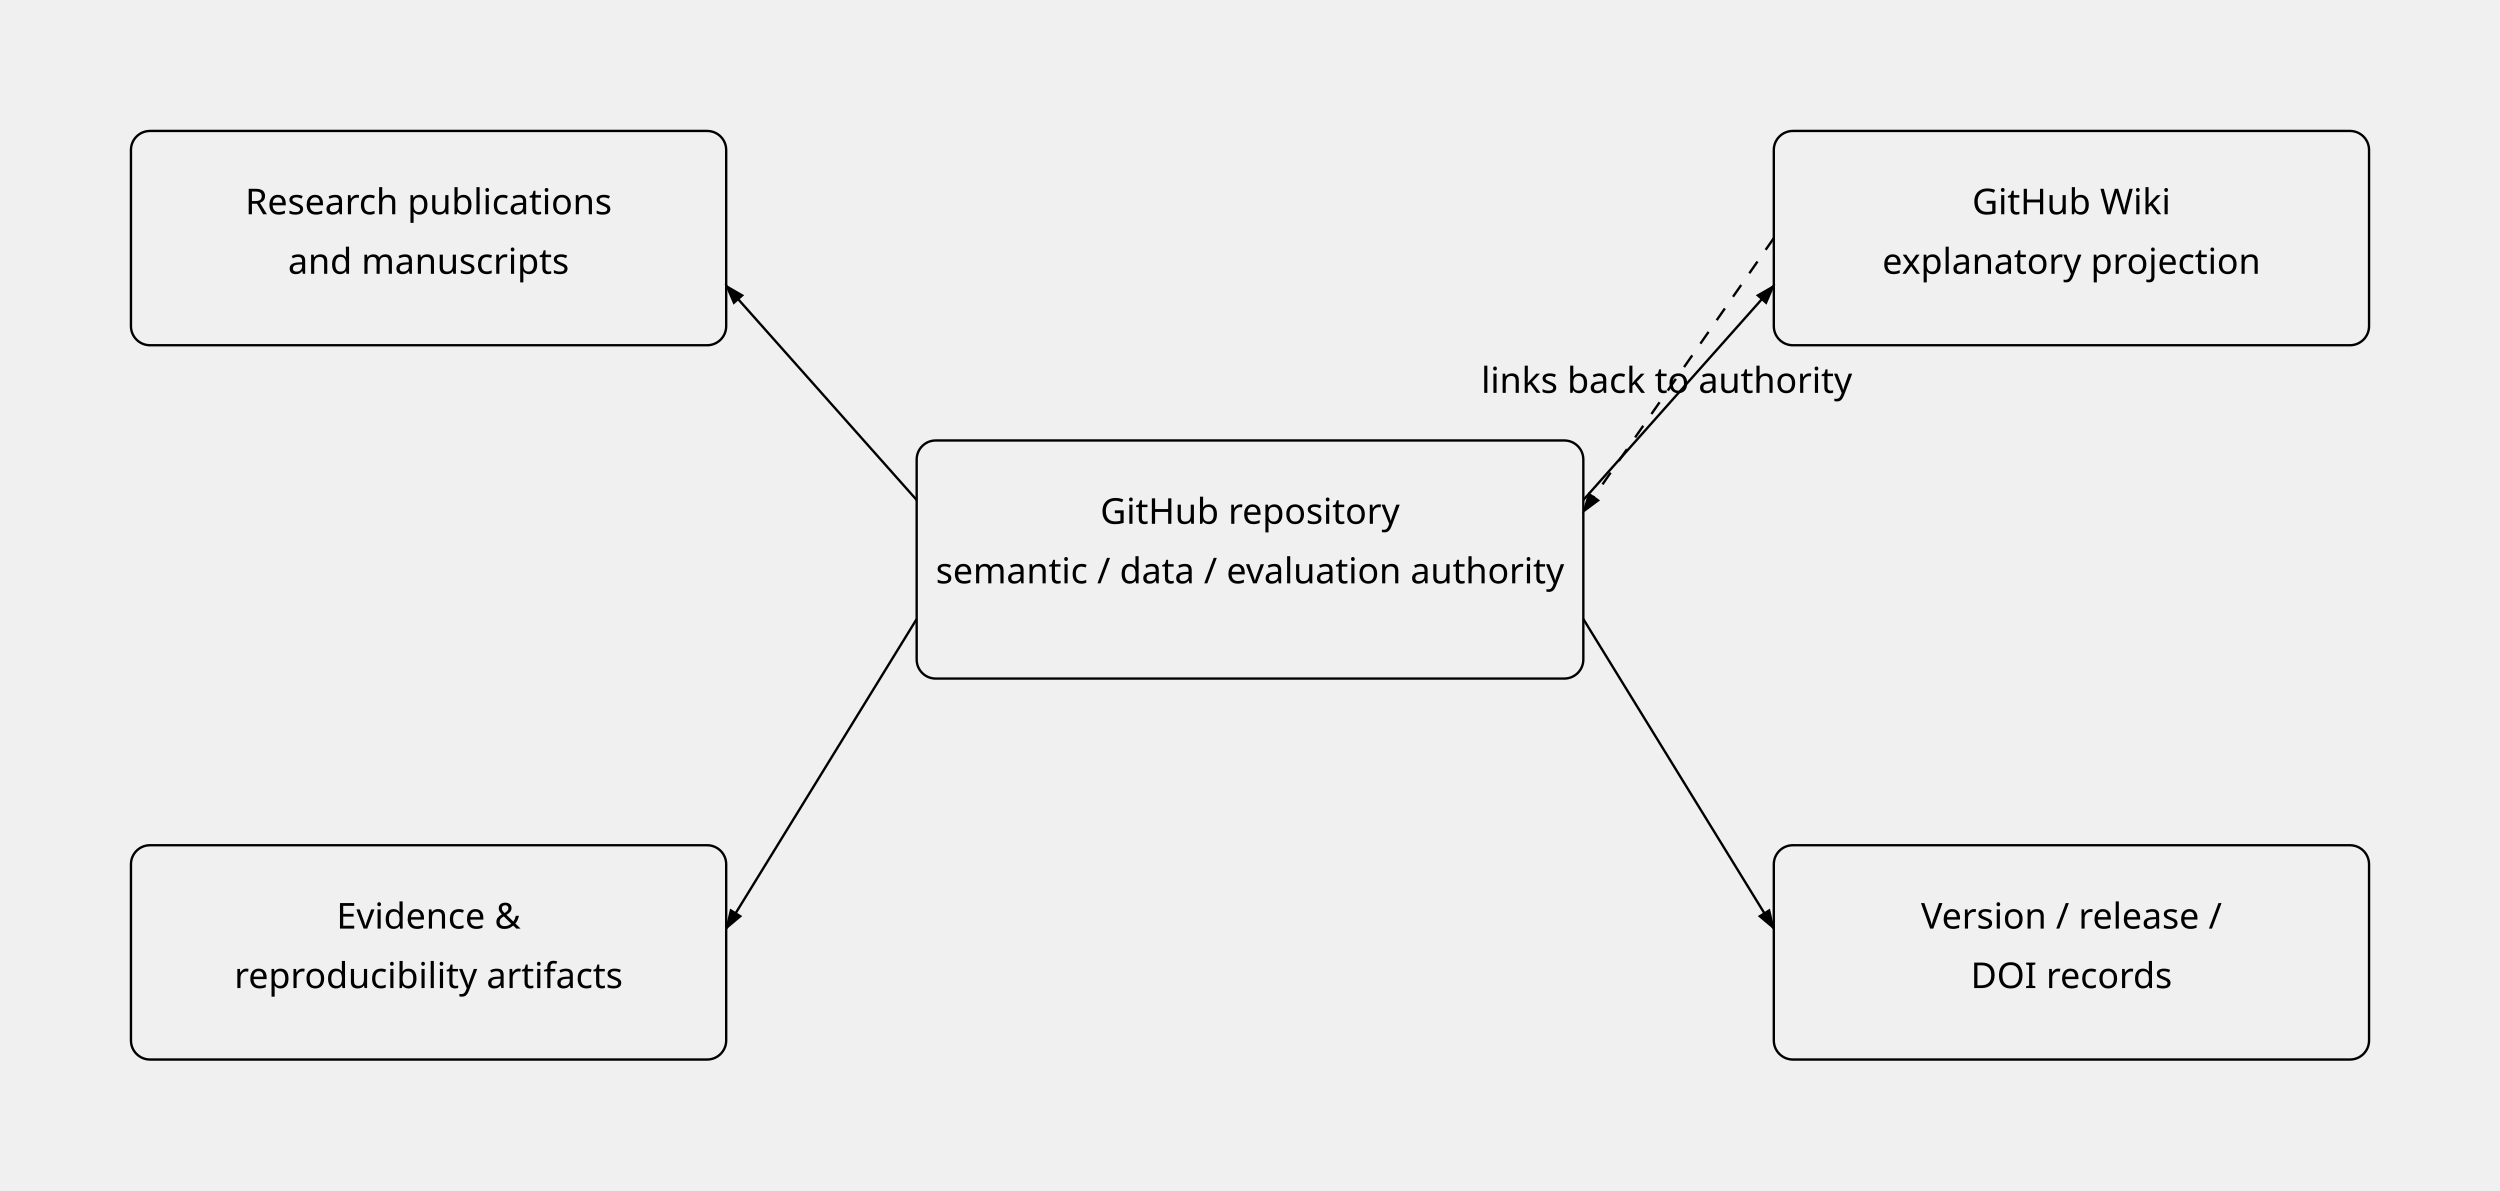
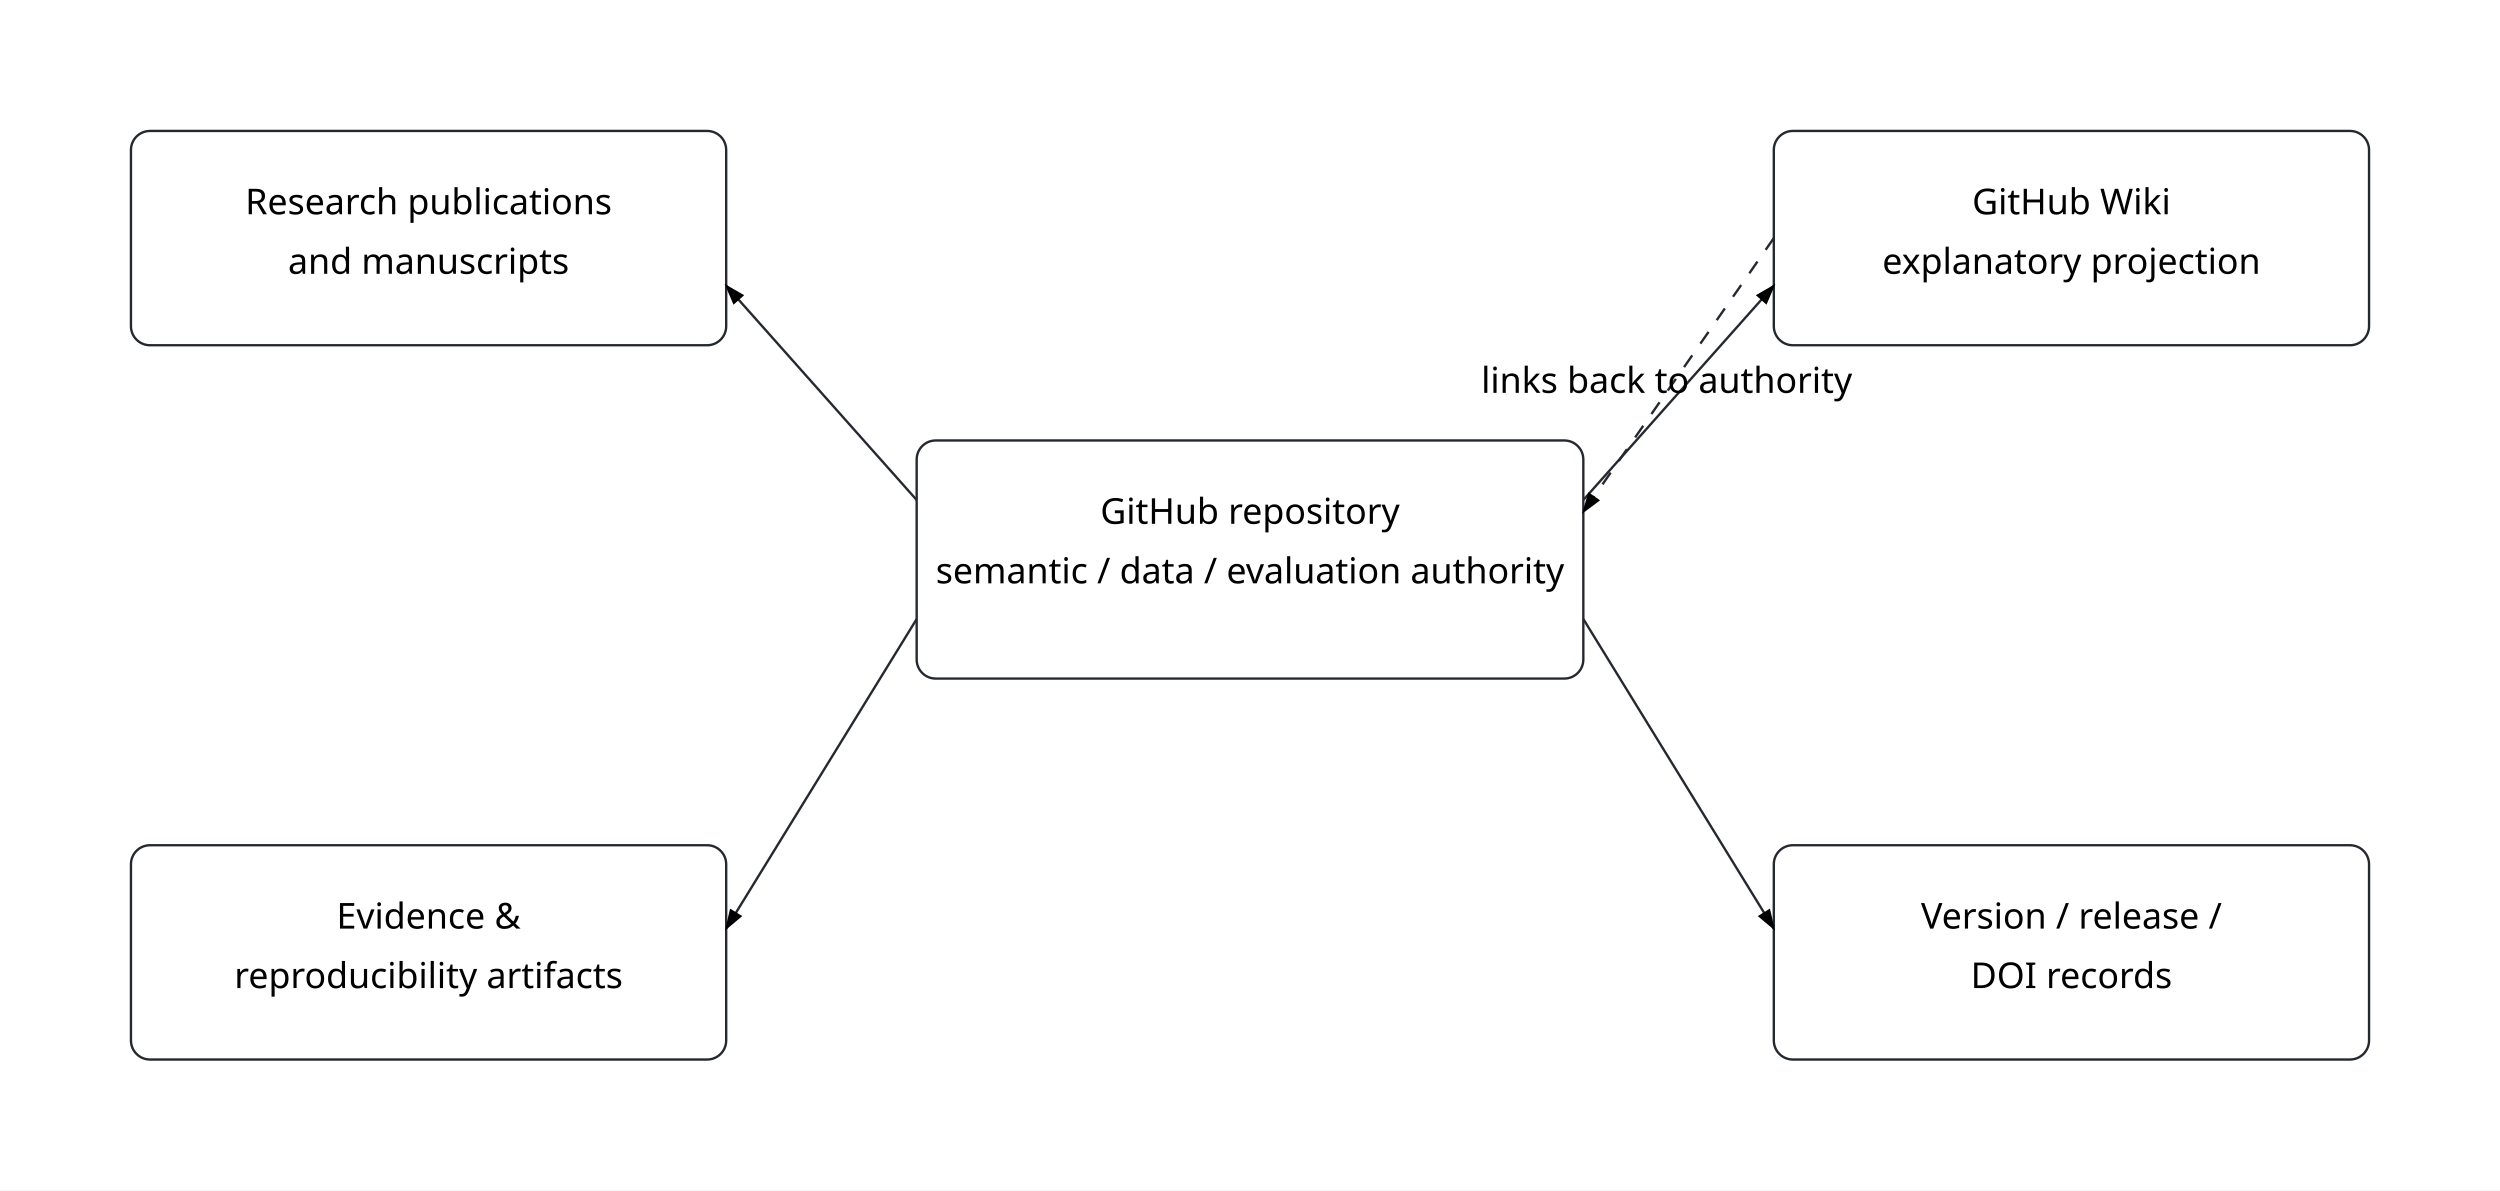
- <svg xmlns="http://www.w3.org/2000/svg" viewBox="0 0 1050 500" role="img" aria-labelledby="title desc">
+ <svg xmlns="http://www.w3.org/2000/svg" viewBox="0 0 1050 500" role="img" aria-labelledby="title desc" data-theme-safe="true" style="color:#24292f;background:#ffffff">
+   <rect id="diagram-background" x="0" y="0" width="100%" height="100%" fill="#ffffff" stroke="none" pointer-events="none" />
  <defs>
    <marker id="a" markerWidth="10" markerHeight="10" refX="8" refY="3" orient="auto">
      <path d="M0,0 L0,6 L9,3 z" />
    </marker>
    <style>.d{stroke-dasharray:6 6}text{font-family:sans-serif}</style>
  </defs>
  <g fill="none" stroke="currentColor">
    <rect x="385" y="185" width="280" height="100" rx="8" />
    <rect x="55" y="55" width="250" height="90" rx="8" />
    <rect x="745" y="55" width="250" height="90" rx="8" />
    <rect x="55" y="355" width="250" height="90" rx="8" />
    <rect x="745" y="355" width="250" height="90" rx="8" />
    <line x1="385" y1="210" x2="305" y2="120" marker-end="url(#a)" />
    <line x1="665" y1="210" x2="745" y2="120" marker-end="url(#a)" />
    <line x1="385" y1="260" x2="305" y2="390" marker-end="url(#a)" />
    <line x1="665" y1="260" x2="745" y2="390" marker-end="url(#a)" />
    <line class="d" x1="745" y1="100" x2="665" y2="215" marker-end="url(#a)" />
  </g>
  <g font-size="15" text-anchor="middle">
    <text x="525" y="220">GitHub repository</text>
    <text x="525" y="245">semantic / data / evaluation authority</text>
    <text x="180" y="90">Research publications</text>
    <text x="180" y="115">and manuscripts</text>
    <text x="870" y="90">GitHub Wiki</text>
    <text x="870" y="115">explanatory projection</text>
    <text x="180" y="390">Evidence &amp;</text>
    <text x="180" y="415">reproducibility artifacts</text>
    <text x="870" y="390">Version / release /</text>
    <text x="870" y="415">DOI records</text>
    <text x="700" y="165">links back to authority</text>
  </g>
</svg>
